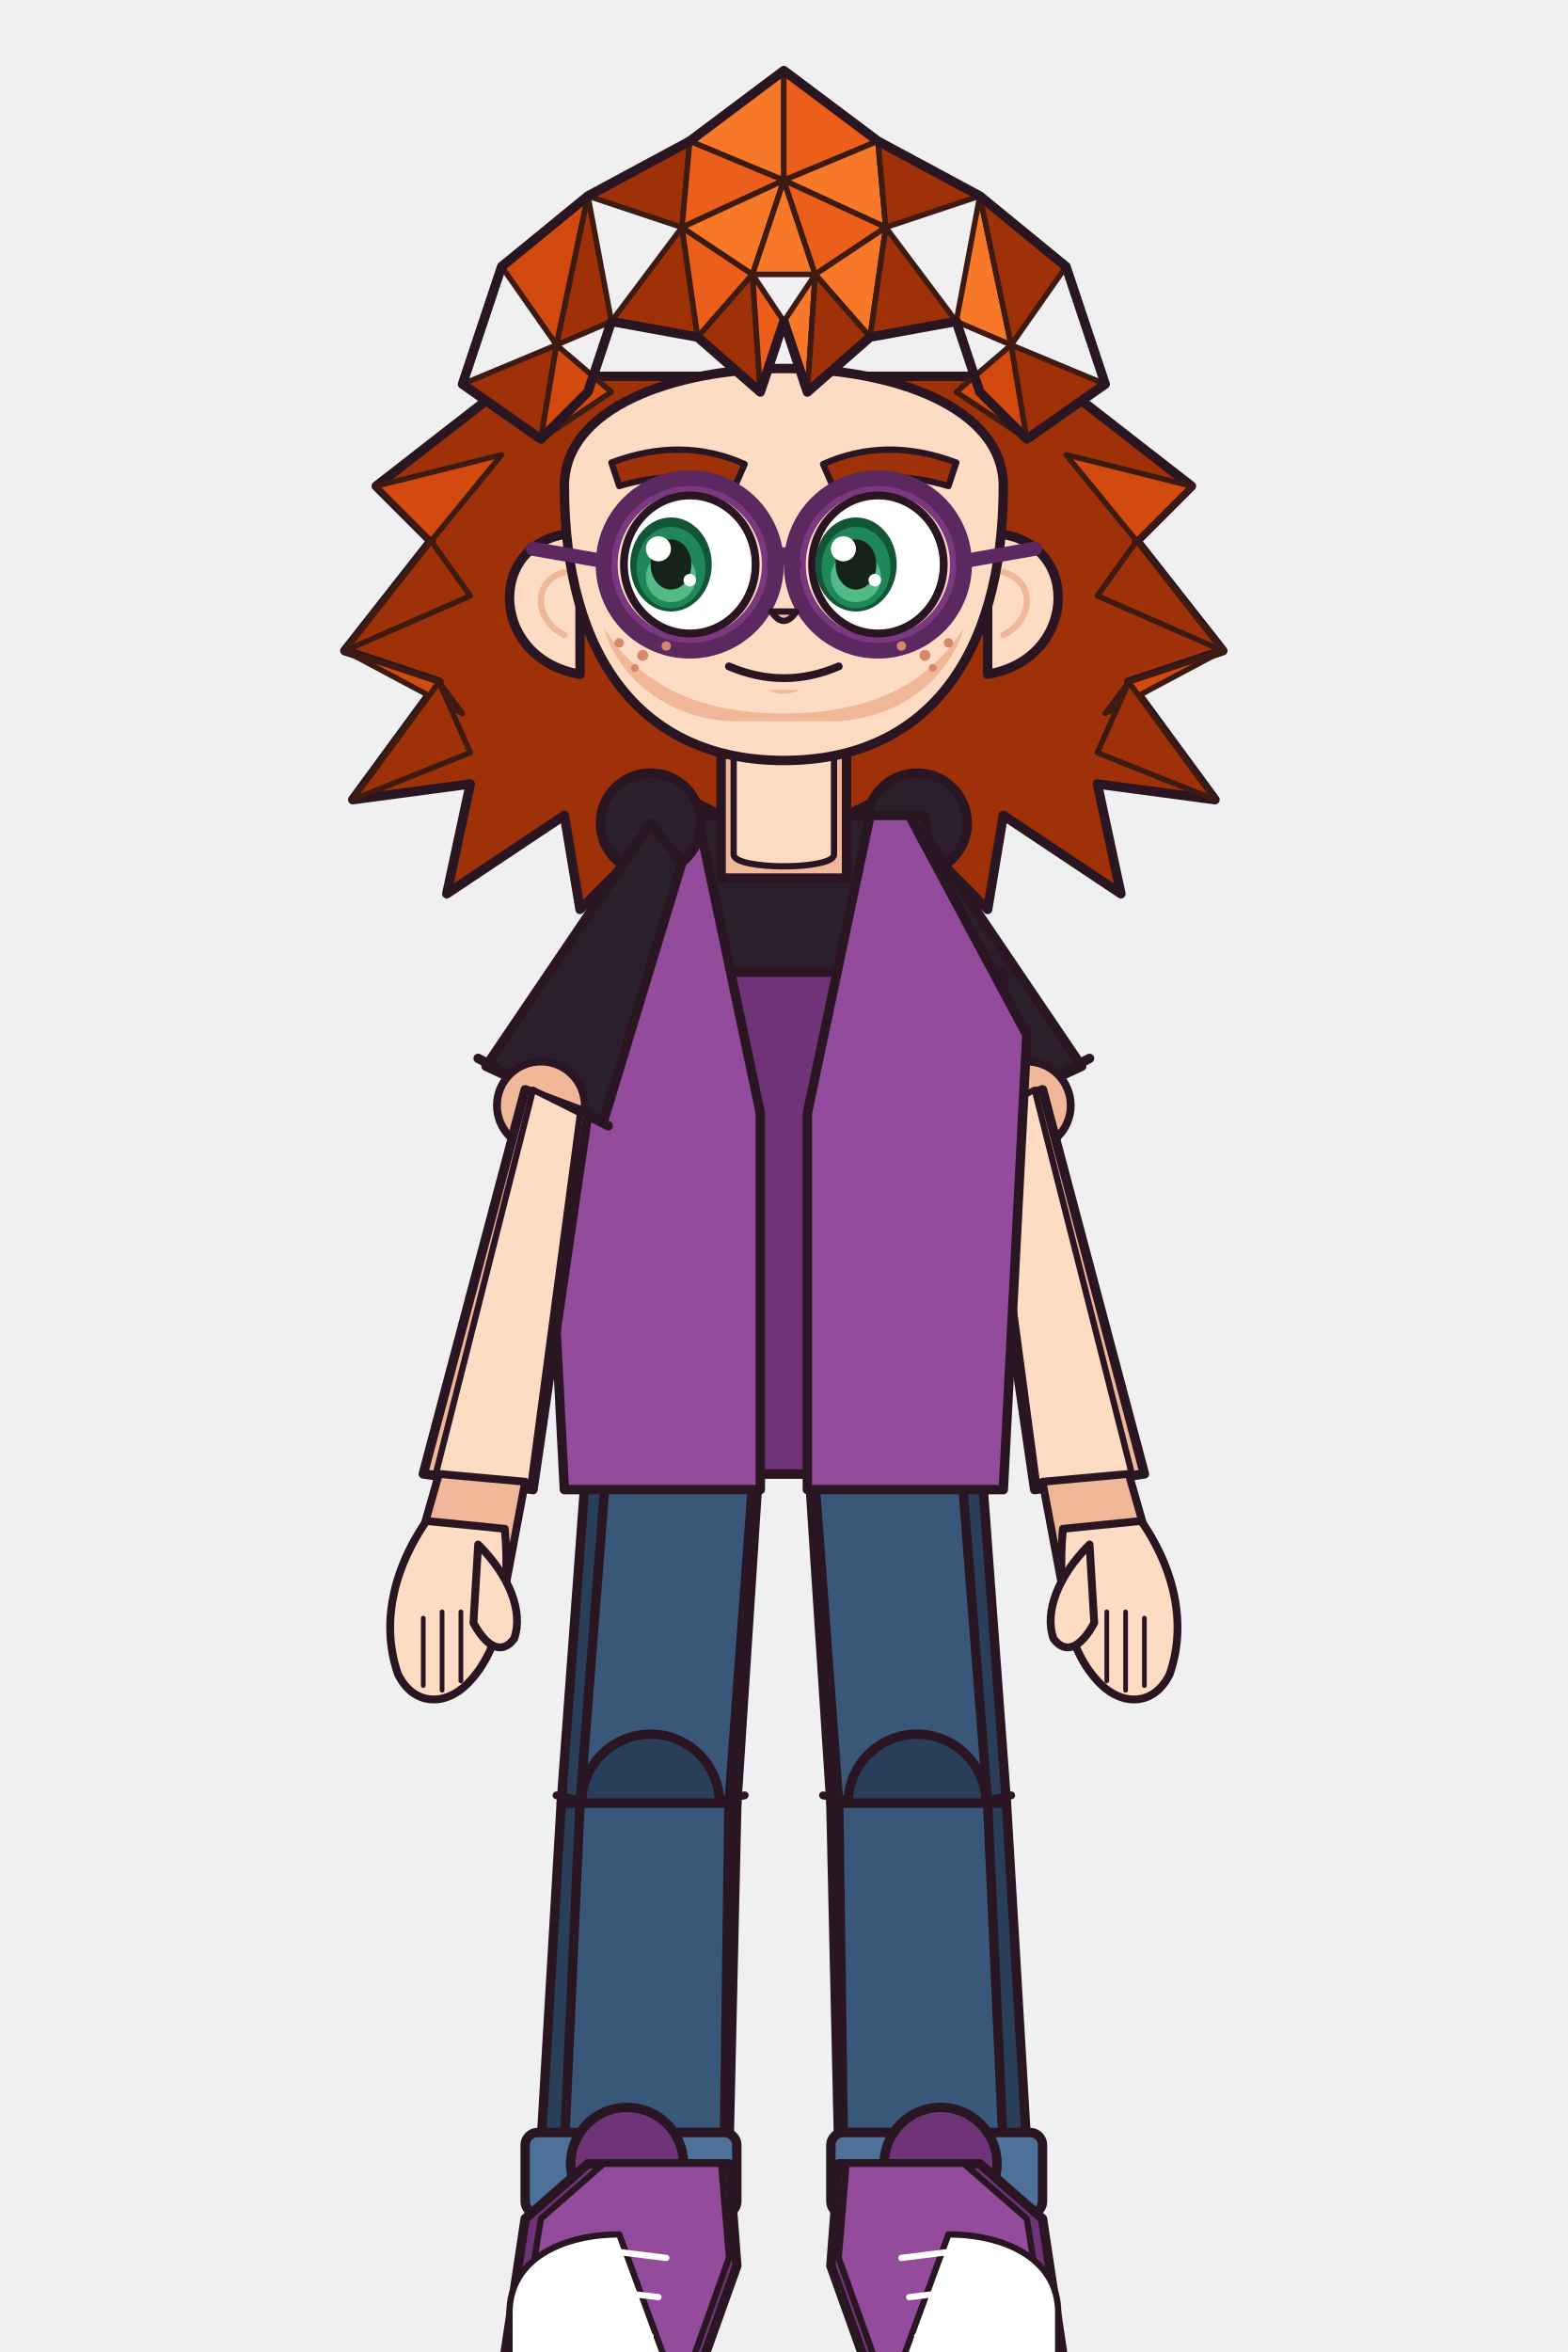
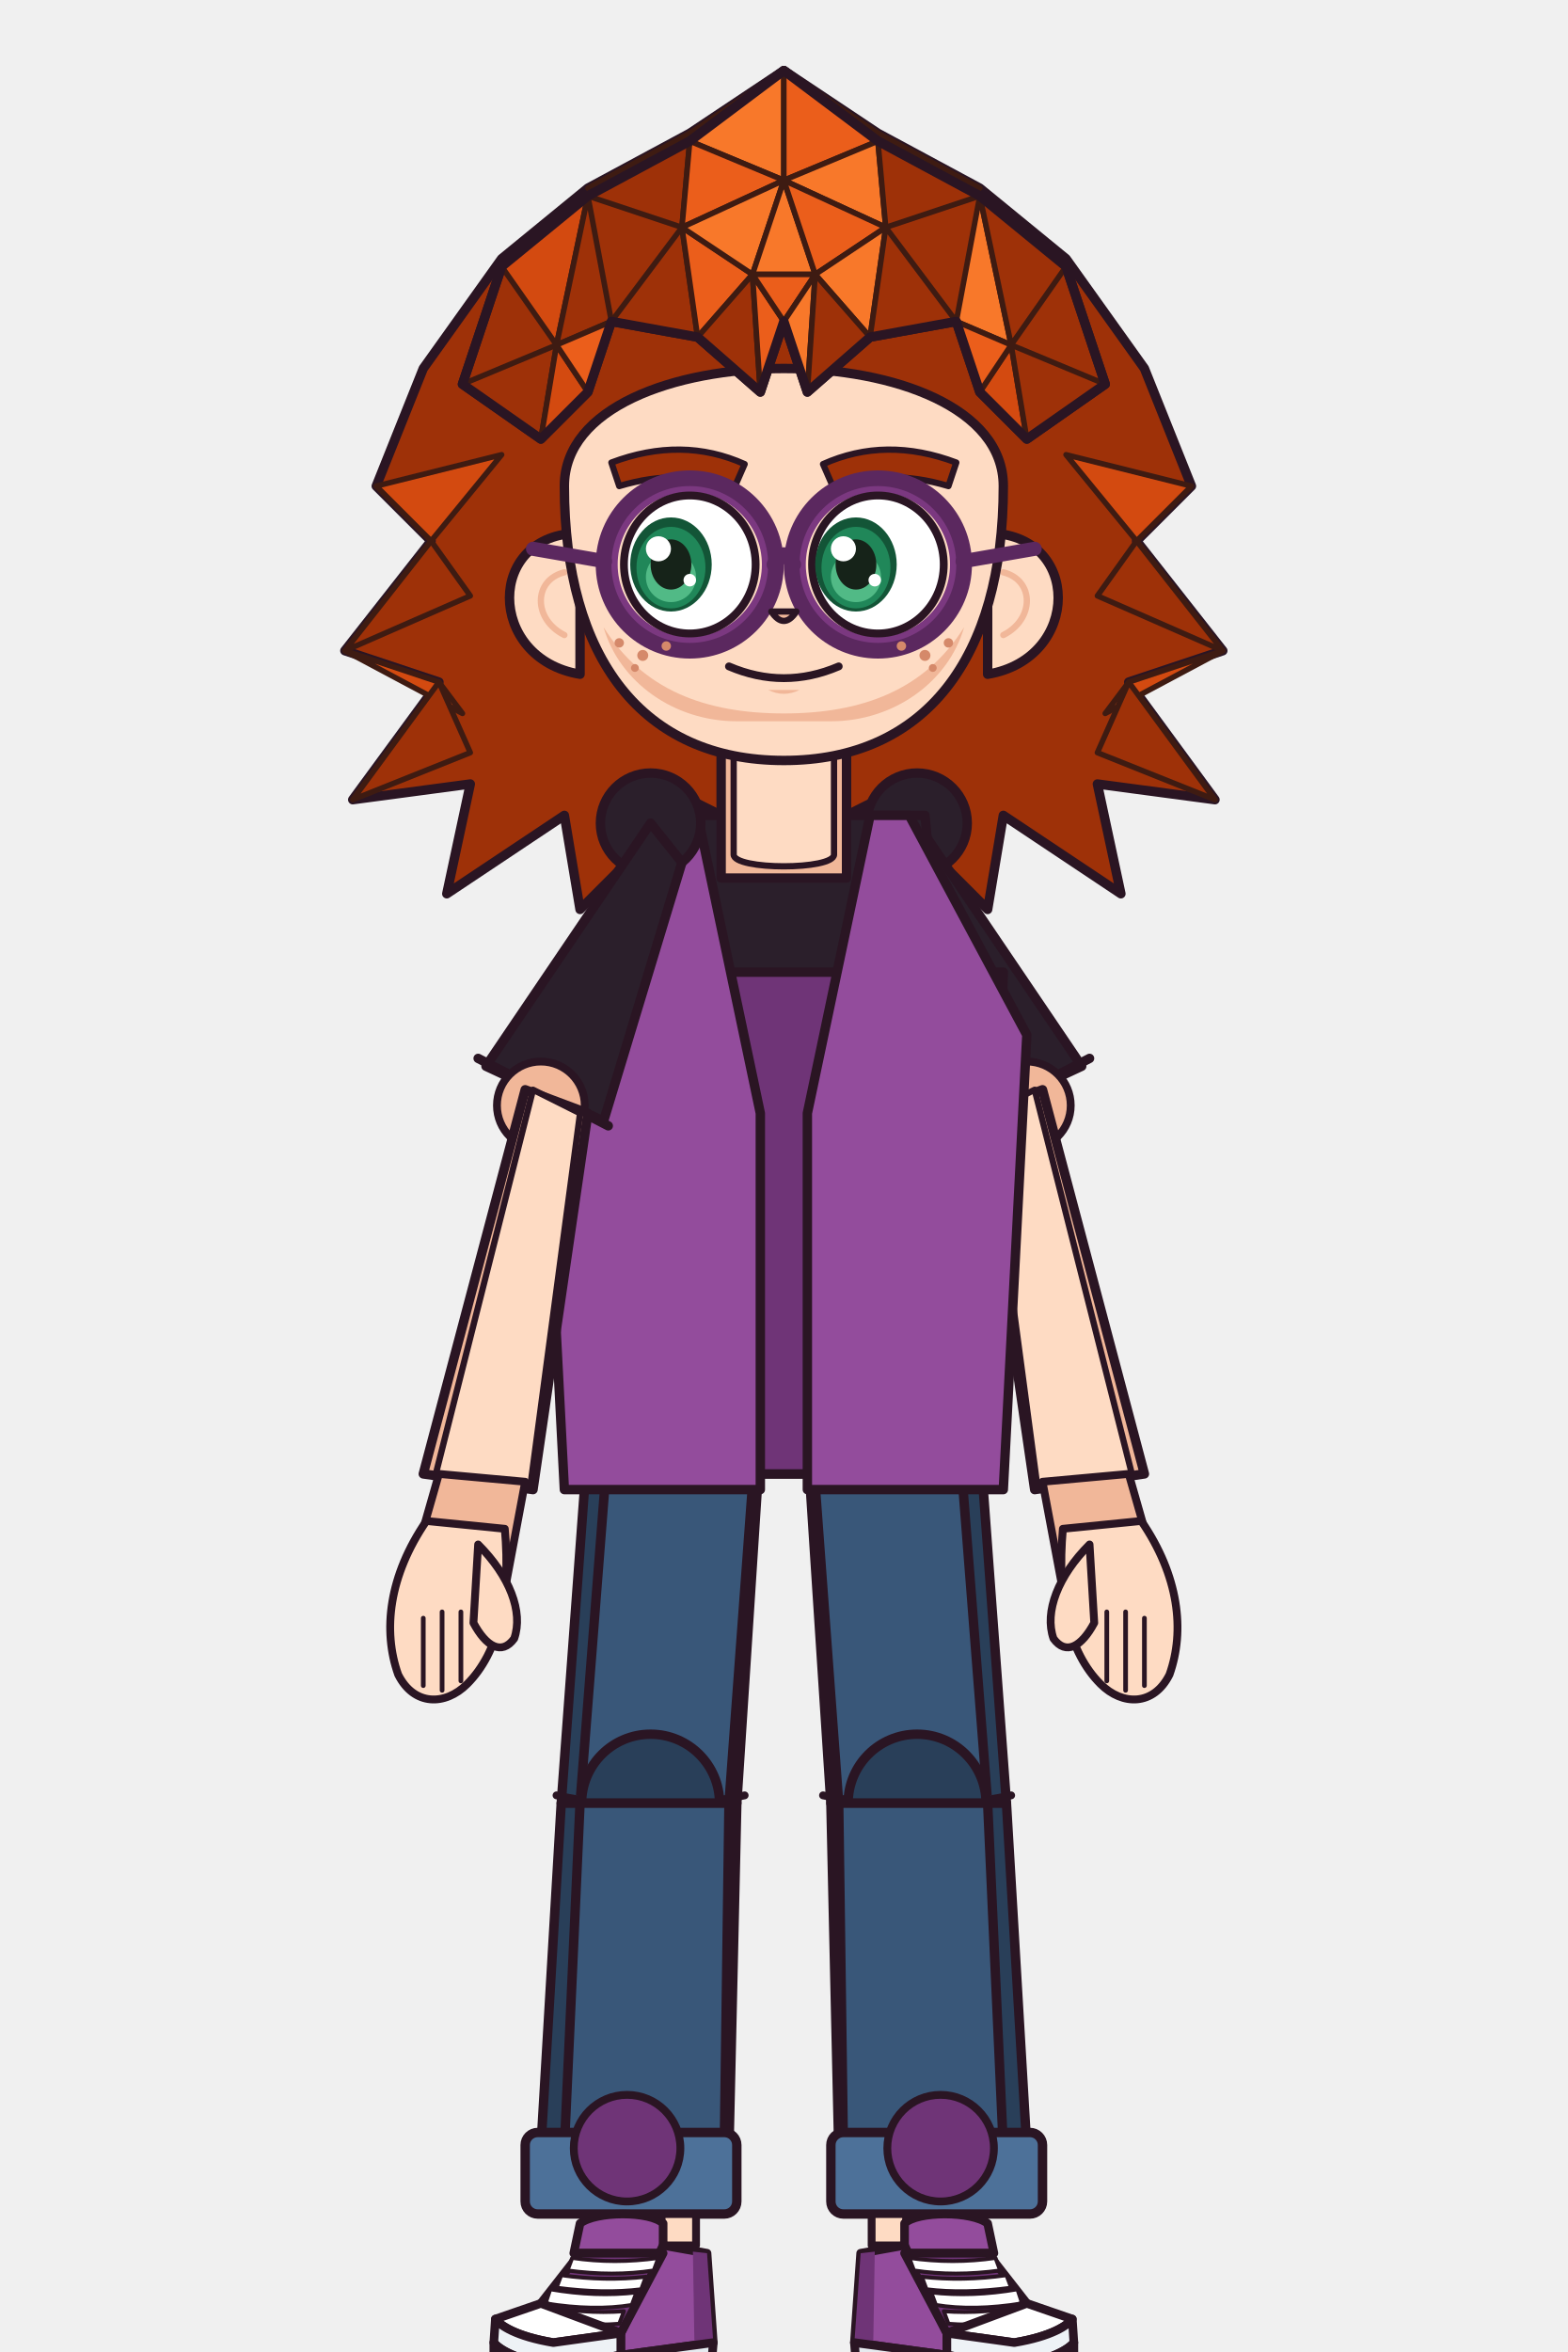
<svg xmlns="http://www.w3.org/2000/svg" viewBox="0 0 1000 1500" width="1000" height="1500">
  <rect width="1000" height="1500" fill="none" />
  <g id="character_root">
    <g id="fk_head_back" transform="rotate(0.0, 500, 520)">
      <g id="layer_head_back">
-         <path fill="#9e3108" stroke="#2a1523" stroke-width="6" stroke-linecap="round" stroke-linejoin="round" d="M330 240 L240 310 L275 345 L220 415 L280 435 L225 510 L300 500 L285 570 L360 520 L370 580 L440 510 L500 540 L560 510 L630 580 L640 520 L715 570 L700 500 L775 510 L720 435 L780 415 L725 345 L760 310 L670 240 Z" />
+         <path fill="#9e3108" stroke="#2a1523" stroke-width="6" stroke-linecap="round" stroke-linejoin="round" d="M500 45 L440 85 L375 120 L320 165 L270 235 L240 310 L275 345 L220 415 L280 435 L225 510 L300 500 L285 570 L360 520 L370 580 L440 510 L500 540 L560 510 L630 580 L640 520 L715 570 L700 500 L775 510 L720 435 L780 415 L725 345 L760 310 L730 235 L680 165 L625 120 L560 85 Z" />
        <polygon points="240,310 275,345 320,290" fill="#d34a10" stroke="#3e1b12" stroke-width="3.5" stroke-linejoin="round" />
        <polygon points="275,345 220,415 300,380" fill="#9e3108" stroke="#3e1b12" stroke-width="3.5" stroke-linejoin="round" />
        <polygon points="220,415 280,435 295,455" fill="#d34a10" stroke="#3e1b12" stroke-width="3.5" stroke-linejoin="round" />
        <polygon points="280,435 225,510 300,480" fill="#9e3108" stroke="#3e1b12" stroke-width="3.5" stroke-linejoin="round" />
        <polygon points="760,310 725,345 680,290" fill="#d34a10" stroke="#3e1b12" stroke-width="3.5" stroke-linejoin="round" />
        <polygon points="725,345 780,415 700,380" fill="#9e3108" stroke="#3e1b12" stroke-width="3.5" stroke-linejoin="round" />
        <polygon points="780,415 720,435 705,455" fill="#d34a10" stroke="#3e1b12" stroke-width="3.5" stroke-linejoin="round" />
        <polygon points="720,435 775,510 700,480" fill="#9e3108" stroke="#3e1b12" stroke-width="3.5" stroke-linejoin="round" />
+         <polygon points="500,45 440,85 500,140" fill="#eb5e1b" stroke="#3e1b12" stroke-width="3.5" stroke-linejoin="round" />
+         <polygon points="500,45 500,140 560,85" fill="#f8782a" stroke="#3e1b12" stroke-width="3.5" stroke-linejoin="round" />
+         <polygon points="440,85 375,120 440,165" fill="#9e3108" stroke="#3e1b12" stroke-width="3.5" stroke-linejoin="round" />
+         <polygon points="440,85 440,165 500,140" fill="#d34a10" stroke="#3e1b12" stroke-width="3.5" stroke-linejoin="round" />
+         <polygon points="560,85 500,140 560,165" fill="#d34a10" stroke="#3e1b12" stroke-width="3.5" stroke-linejoin="round" />
+         <polygon points="560,85 625,120 560,165" fill="#9e3108" stroke="#3e1b12" stroke-width="3.5" stroke-linejoin="round" />
      </g>
    </g>
    <g id="fk_leg_r" transform="rotate(0.0, 565, 930)">
      <g id="layer_leg_upper_right">
        <circle cx="565" cy="930" r="48" fill="#293f59" stroke="#2a1523" stroke-width="6" />
        <path fill="#293f59" stroke="#2a1523" stroke-width="6" stroke-linecap="round" stroke-linejoin="round" d="M515 920 L530 1150 L642 1150 L625 920 Z" />
        <path fill="#395779" stroke="#2a1523" stroke-width="6" stroke-linecap="round" stroke-linejoin="round" d="M518 920 L535 1150 L630 1150 L612 920 Z" />
        <path fill="#293f59" stroke="#2a1523" stroke-width="5" stroke-linecap="round" d="M525 1145 Q585 1158 645 1145" />
      </g>
      <g id="fk_leg_lower_r" transform="rotate(0.0, 585, 1150)">
        <g id="layer_leg_lower_right">
          <circle cx="585" cy="1150" r="44" fill="#293f59" stroke="#2a1523" stroke-width="6" />
          <path fill="#293f59" stroke="#2a1523" stroke-width="6" stroke-linecap="round" stroke-linejoin="round" d="M530 1150 L535 1370 L655 1370 L642 1150 Z" />
          <path fill="#395779" stroke="#2a1523" stroke-width="6" stroke-linecap="round" stroke-linejoin="round" d="M535 1150 L538 1370 L640 1370 L630 1150 Z" />
          <rect x="530" y="1360" width="135" height="52" rx="8" fill="#4d7199" stroke="#2a1523" stroke-width="6" />
        </g>
        <g id="fk_shoe_r" transform="rotate(0.0, 600, 1380)">
          <g id="layer_shoe_right">
-             <circle cx="600" cy="1380" r="36" fill="#6f3477" stroke="#2a1523" stroke-width="6" />
-             <path fill="#6f3477" stroke="#2a1523" stroke-width="6" stroke-linecap="round" stroke-linejoin="round" d="M665 1415 L625 1380 L535 1380 L530 1445 L555 1515 L680 1515 Z" />
-             <path fill="#934c9c" stroke="#2a1523" stroke-width="4" stroke-linecap="round" stroke-linejoin="round" d="M655 1415 L615 1380 L540 1380 L535 1440 L560 1510 L670 1510 Z" />
-             <path fill="#ffffff" stroke="#2a1523" stroke-width="4" stroke-linecap="round" stroke-linejoin="round" d="M675 1515 L675 1475 C675 1440 640 1425 605 1425 L572 1515 Z" />
-             <line x1="615" y1="1435" x2="575" y2="1440" stroke="#ffffff" stroke-width="4" stroke-linecap="round" />
-             <line x1="622" y1="1460" x2="580" y2="1465" stroke="#ffffff" stroke-width="4" stroke-linecap="round" />
-             <line x1="632" y1="1485" x2="585" y2="1490" stroke="#ffffff" stroke-width="4" stroke-linecap="round" />
-             <path fill="#f0e8f2" stroke="#2a1523" stroke-width="6" stroke-linecap="round" stroke-linejoin="round" d="M685 1510 L555 1510 C545 1510 540 1525 545 1545 L685 1545 C695 1545 695 1510 685 1510 Z" />
+             <circle cx="600" cy="1370" r="34" fill="#6f3477" stroke="#2a1523" stroke-width="5" />
+             <path fill="#fedbc3" stroke="#2a1523" stroke-width="5" stroke-linecap="round" stroke-linejoin="round" d="M578 1412 L556 1412 L556 1432 L578 1432 Z" />
+             <path fill="#934c9c" stroke="#2a1523" stroke-width="5.5" stroke-linecap="round" stroke-linejoin="round" d="M630 1418 C620 1410 585 1410 577 1418 L577 1437 L634 1437 Z" />
+             <path fill="#934c9c" stroke="#2a1523" stroke-width="5.5" stroke-linecap="round" stroke-linejoin="round" d="M577 1432 L549 1437 L545 1494 L604 1502 L604 1488 Z" />
+             <path fill="#6f3477" d="M558 1436 L549 1437 L545 1494 L557 1497 Z" />
+             <path fill="#6f3477" stroke="#2a1523" stroke-width="5.5" stroke-linecap="round" stroke-linejoin="round" d="M630 1437 L577 1437 L604 1488 L655 1469 Z" />
+             <path fill="#ffffff" stroke="#2a1523" stroke-width="2.5" stroke-linejoin="round" d="M635 1440 Q608 1444 580 1440 L583 1448 Q609 1452 638 1448 Z" />
+             <path fill="#ffffff" stroke="#2a1523" stroke-width="2.5" stroke-linejoin="round" d="M642 1451 Q614 1455 588 1452 L591 1460 Q615 1463 645 1459 Z" />
+             <path fill="#ffffff" stroke="#2a1523" stroke-width="2.5" stroke-linejoin="round" d="M649 1460 Q620 1465 594 1462 L597 1470 Q621 1474 652 1469 Z" />
+             <path fill="#ffffff" stroke="#2a1523" stroke-width="2.5" stroke-linejoin="round" d="M656 1470 Q628 1476 602 1474 L605 1482 Q629 1484 659 1478 Z" />
+             <path fill="#ffffff" stroke="#2a1523" stroke-width="5.5" stroke-linecap="round" stroke-linejoin="round" d="M655 1469 L604 1488 L647 1494 C671 1490 681 1483 684 1479 Z" />
+             <path fill="#eef2f6" stroke="#2a1523" stroke-width="5.5" stroke-linecap="round" stroke-linejoin="round" d="M684 1479 C681 1483 671 1490 647 1494 L604 1488 L604 1502 L647 1509 C671 1505 682 1498 685 1494 Z" />
+             <path fill="#f0e8f2" stroke="#2a1523" stroke-width="5.5" stroke-linecap="round" stroke-linejoin="round" d="M685 1494 C682 1498 671 1505 647 1509 L604 1502 L604 1526 L655 1533 C674 1530 684 1520 685 1508 Z" />
+             <path fill="#e6eaef" stroke="#2a1523" stroke-width="5.5" stroke-linecap="round" stroke-linejoin="round" d="M604 1502 L545 1494 L546 1506 L590 1530 L604 1526 Z" />
+             <line x1="604" y1="1502" x2="604" y2="1526" stroke="#2a1523" stroke-width="4.5" stroke-linecap="round" />
          </g>
        </g>
      </g>
    </g>
    <g id="fk_leg_l" transform="rotate(0.0, 435, 930)">
      <g id="layer_leg_upper_left">
        <circle cx="435" cy="930" r="48" fill="#293f59" stroke="#2a1523" stroke-width="6" />
        <path fill="#293f59" stroke="#2a1523" stroke-width="6" stroke-linecap="round" stroke-linejoin="round" d="M375 920 L358 1150 L470 1150 L485 920 Z" />
        <path fill="#395779" stroke="#2a1523" stroke-width="6" stroke-linecap="round" stroke-linejoin="round" d="M388 920 L370 1150 L465 1150 L482 920 Z" />
        <path fill="#293f59" stroke="#2a1523" stroke-width="5" stroke-linecap="round" d="M355 1145 Q415 1158 475 1145" />
      </g>
      <g id="fk_leg_lower_l" transform="rotate(0.0, 415, 1150)">
        <g id="layer_leg_lower_left">
          <circle cx="415" cy="1150" r="44" fill="#293f59" stroke="#2a1523" stroke-width="6" />
          <path fill="#293f59" stroke="#2a1523" stroke-width="6" stroke-linecap="round" stroke-linejoin="round" d="M358 1150 L345 1370 L465 1370 L470 1150 Z" />
          <path fill="#395779" stroke="#2a1523" stroke-width="6" stroke-linecap="round" stroke-linejoin="round" d="M370 1150 L360 1370 L462 1370 L465 1150 Z" />
          <rect x="335" y="1360" width="135" height="52" rx="8" fill="#4d7199" stroke="#2a1523" stroke-width="6" />
        </g>
        <g id="fk_shoe_l" transform="rotate(0.0, 400, 1380)">
          <g id="layer_shoe_left">
-             <circle cx="400" cy="1380" r="36" fill="#6f3477" stroke="#2a1523" stroke-width="6" />
-             <path fill="#6f3477" stroke="#2a1523" stroke-width="6" stroke-linecap="round" stroke-linejoin="round" d="M335 1415 L375 1380 L465 1380 L470 1445 L445 1515 L320 1515 Z" />
-             <path fill="#934c9c" stroke="#2a1523" stroke-width="4" stroke-linecap="round" stroke-linejoin="round" d="M345 1415 L385 1380 L460 1380 L465 1440 L440 1510 L330 1510 Z" />
-             <path fill="#ffffff" stroke="#2a1523" stroke-width="4" stroke-linecap="round" stroke-linejoin="round" d="M325 1515 L325 1475 C325 1440 360 1425 395 1425 L428 1515 Z" />
-             <line x1="385" y1="1435" x2="425" y2="1440" stroke="#ffffff" stroke-width="4" stroke-linecap="round" />
-             <line x1="378" y1="1460" x2="420" y2="1465" stroke="#ffffff" stroke-width="4" stroke-linecap="round" />
-             <line x1="368" y1="1485" x2="415" y2="1490" stroke="#ffffff" stroke-width="4" stroke-linecap="round" />
-             <path fill="#f0e8f2" stroke="#2a1523" stroke-width="6" stroke-linecap="round" stroke-linejoin="round" d="M315 1510 L445 1510 C455 1510 460 1525 455 1545 L315 1545 C305 1545 305 1510 315 1510 Z" />
+             <circle cx="400" cy="1370" r="34" fill="#6f3477" stroke="#2a1523" stroke-width="5" />
+             <path fill="#fedbc3" stroke="#2a1523" stroke-width="5" stroke-linecap="round" stroke-linejoin="round" d="M422 1412 L444 1412 L444 1432 L422 1432 Z" />
+             <path fill="#934c9c" stroke="#2a1523" stroke-width="5.5" stroke-linecap="round" stroke-linejoin="round" d="M370 1418 C380 1410 415 1410 423 1418 L423 1437 L366 1437 Z" />
+             <path fill="#934c9c" stroke="#2a1523" stroke-width="5.5" stroke-linecap="round" stroke-linejoin="round" d="M423 1432 L451 1437 L455 1494 L396 1502 L396 1488 Z" />
+             <path fill="#6f3477" d="M442 1436 L451 1437 L455 1494 L443 1497 Z" />
+             <path fill="#6f3477" stroke="#2a1523" stroke-width="5.5" stroke-linecap="round" stroke-linejoin="round" d="M370 1437 L423 1437 L396 1488 L345 1469 Z" />
+             <path fill="#ffffff" stroke="#2a1523" stroke-width="2.5" stroke-linejoin="round" d="M365 1440 Q392 1444 420 1440 L417 1448 Q391 1452 362 1448 Z" />
+             <path fill="#ffffff" stroke="#2a1523" stroke-width="2.5" stroke-linejoin="round" d="M358 1451 Q386 1455 412 1452 L409 1460 Q385 1463 355 1459 Z" />
+             <path fill="#ffffff" stroke="#2a1523" stroke-width="2.5" stroke-linejoin="round" d="M351 1460 Q380 1465 406 1462 L403 1470 Q379 1474 348 1469 Z" />
+             <path fill="#ffffff" stroke="#2a1523" stroke-width="2.5" stroke-linejoin="round" d="M344 1470 Q372 1476 398 1474 L395 1482 Q371 1484 341 1478 Z" />
+             <path fill="#ffffff" stroke="#2a1523" stroke-width="5.5" stroke-linecap="round" stroke-linejoin="round" d="M345 1469 L396 1488 L353 1494 C329 1490 319 1483 316 1479 Z" />
+             <path fill="#eef2f6" stroke="#2a1523" stroke-width="5.5" stroke-linecap="round" stroke-linejoin="round" d="M316 1479 C319 1483 329 1490 353 1494 L396 1488 L396 1502 L353 1509 C329 1505 318 1498 315 1494 Z" />
+             <path fill="#f0e8f2" stroke="#2a1523" stroke-width="5.5" stroke-linecap="round" stroke-linejoin="round" d="M315 1494 C318 1498 329 1505 353 1509 L396 1502 L396 1526 L345 1533 C326 1530 316 1520 315 1508 Z" />
+             <path fill="#e6eaef" stroke="#2a1523" stroke-width="5.5" stroke-linecap="round" stroke-linejoin="round" d="M396 1502 L455 1494 L454 1506 L410 1530 L396 1526 Z" />
+             <line x1="396" y1="1502" x2="396" y2="1526" stroke="#2a1523" stroke-width="4.5" stroke-linecap="round" />
          </g>
        </g>
      </g>
    </g>
    <g id="fk_arm_r" transform="rotate(0.0, 585, 525)">
      <g id="layer_arm_upper_right">
        <circle cx="585" cy="525" r="32" fill="#2b1f2b" stroke="#2a1523" stroke-width="6" />
        <path fill="#2b1f2b" stroke="#2a1523" stroke-width="6" stroke-linecap="round" stroke-linejoin="round" d="M585 525 L690 680 L615 715 L565 550 Z" />
        <path fill="#2b1f2b" stroke="#2a1523" stroke-width="6" stroke-linecap="round" stroke-linejoin="round" d="M695 675 L612 718" />
      </g>
      <g id="fk_arm_lower_r" transform="rotate(0.0, 655, 705)">
        <g id="layer_arm_lower_right">
          <circle cx="655" cy="705" r="28" fill="#f1b799" stroke="#2a1523" stroke-width="5" />
          <path fill="#f1b799" stroke="#2a1523" stroke-width="6" stroke-linecap="round" stroke-linejoin="round" d="M665 695 L730 940 L660 950 L625 710 Z" />
          <path fill="#fedbc3" stroke="#2a1523" stroke-width="4" stroke-linecap="round" stroke-linejoin="round" d="M660 695 L722 940 L662 950 L630 710 Z" />
          <g id="girl_hand_r">
            <path fill="#f1b799" stroke="#2a1523" stroke-width="5" stroke-linecap="round" stroke-linejoin="round" d="M720 940 L740 1010 L680 1025 L665 945 Z" />
            <path fill="#fedbc3" stroke="#2a1523" stroke-width="5" stroke-linecap="round" stroke-linejoin="round" d="M728 970 C752 1005 756 1040 746 1068 C736 1088 716 1088 702 1074 C682 1054 674 1020 678 975 Z" />
            <path fill="#fedbc3" stroke="#2a1523" stroke-width="5" stroke-linecap="round" stroke-linejoin="round" d="M695 985 C675 1005 666 1028 672 1045 C680 1056 690 1050 698 1035 Z" />
            <line x1="730" y1="1075" x2="730" y2="1032" stroke="#2a1523" stroke-width="3" stroke-linecap="round" />
            <line x1="718" y1="1078" x2="718" y2="1028" stroke="#2a1523" stroke-width="3" stroke-linecap="round" />
            <line x1="706" y1="1072" x2="706" y2="1028" stroke="#2a1523" stroke-width="3" stroke-linecap="round" />
          </g>
        </g>
      </g>
    </g>
    <g id="layer_torso">
      <path fill="#2b1f2b" stroke="#2a1523" stroke-width="6" stroke-linecap="round" stroke-linejoin="round" d="M410 520 L370 940 L630 940 L590 520 Z" />
      <path fill="#fedbc3" stroke="#2a1523" stroke-width="5" stroke-linecap="round" stroke-linejoin="round" d="M465 520 C475 550 525 550 535 520 Z" />
      <path fill="#6f3477" stroke="#2a1523" stroke-width="6" stroke-linecap="round" stroke-linejoin="round" d="M360 620 L370 940 L630 940 L640 620 Z" />
      <path fill="#934c9c" stroke="#2a1523" stroke-width="6" stroke-linecap="round" stroke-linejoin="round" d="M420 520 L345 660 L360 950 L485 950 L485 710 L445 520 Z" />
      <path fill="#934c9c" stroke="#2a1523" stroke-width="6" stroke-linecap="round" stroke-linejoin="round" d="M580 520 L655 660 L640 950 L515 950 L515 710 L555 520 Z" />
    </g>
    <g id="fk_head_base" transform="rotate(0.0, 500, 520)">
      <g id="layer_head_base">
        <path fill="#f1b799" stroke="#2a1523" stroke-width="6" stroke-linecap="round" stroke-linejoin="round" d="M460 450 L460 560 L540 560 L540 450 Z" />
        <path fill="#fedbc3" stroke="#2a1523" stroke-width="4" stroke-linecap="round" stroke-linejoin="round" d="M468 450 L468 545 C468 555 532 555 532 545 L532 450 Z" />
        <path fill="#fedbc3" stroke="#2a1523" stroke-width="6" stroke-linecap="round" stroke-linejoin="round" d="M370 340 C310 340 310 420 370 430 Z" />
        <path fill="none" stroke="#f1b799" stroke-width="4" stroke-linecap="round" d="M360 365 C340 370 340 395 360 405" />
        <path fill="#fedbc3" stroke="#2a1523" stroke-width="6" stroke-linecap="round" stroke-linejoin="round" d="M630 340 C690 340 690 420 630 430 Z" />
        <path fill="none" stroke="#f1b799" stroke-width="4" stroke-linecap="round" d="M640 365 C660 370 660 395 640 405" />
        <path fill="#fedbc3" stroke="#2a1523" stroke-width="6" stroke-linecap="round" stroke-linejoin="round" d="M360 310 C360 210 640 210 640 310 C640 420 590 485 500 485 C410 485 360 420 360 310 Z" />
        <path fill="#f1b799" d="M470 460 C430 460 395 435 385 400 C410 440 450 455 500 455 C550 455 590 440 615 400 C605 435 570 460 530 460 Z" />
        <path fill="#9e3108" stroke="#2a1523" stroke-width="4" stroke-linecap="round" stroke-linejoin="round" d="M390 295 Q435 278 475 296 L468 312 Q435 298 395 310 Z" />
        <path fill="#9e3108" stroke="#2a1523" stroke-width="4" stroke-linecap="round" stroke-linejoin="round" d="M610 295 Q565 278 525 296 L532 312 Q565 298 605 310 Z" />
        <circle cx="440" cy="360" r="54" fill="none" stroke="#5b285f" stroke-width="12" stroke-linecap="round" />
        <circle cx="440" cy="360" r="48" fill="none" stroke="#7b3880" stroke-width="4" />
        <circle cx="560" cy="360" r="54" fill="none" stroke="#5b285f" stroke-width="12" stroke-linecap="round" />
        <circle cx="560" cy="360" r="48" fill="none" stroke="#7b3880" stroke-width="4" />
        <path fill="none" stroke="#5b285f" stroke-width="10" stroke-linecap="round" d="M494 360 Q500 348 506 360" />
        <line x1="386" y1="358" x2="340" y2="350" stroke="#5b285f" stroke-width="9" stroke-linecap="round" />
        <line x1="614" y1="358" x2="660" y2="350" stroke="#5b285f" stroke-width="9" stroke-linecap="round" />
        <circle cx="395" cy="410" r="3" fill="#d5896a" />
        <circle cx="410" cy="418" r="3.5" fill="#d5896a" />
        <circle cx="425" cy="412" r="3" fill="#d5896a" />
        <circle cx="405" cy="426" r="2.5" fill="#d5896a" />
        <circle cx="605" cy="410" r="3" fill="#d5896a" />
        <circle cx="590" cy="418" r="3.5" fill="#d5896a" />
        <circle cx="575" cy="412" r="3" fill="#d5896a" />
        <circle cx="595" cy="426" r="2.5" fill="#d5896a" />
        <path fill="#f1b799" stroke="#2a1523" stroke-width="4" stroke-linecap="round" stroke-linejoin="round" d="M492 390 Q500 402 508 390 Z" />
+         <path fill="#9e3108" stroke="#2a1523" stroke-width="6" stroke-linecap="round" stroke-linejoin="round" d="M500 45 L440 90 L375 125 L320 170 L295 245 L345 280 L375 250 L390 205 L445 215 L485 250 L500 205 L515 250 L555 215 L610 205 L625 250 L655 280 L705 245 L680 170 L625 125 L560 90 Z" />
        <polygon points="500,45 440,90 500,115" fill="#f8782a" stroke="#3e1b12" stroke-width="3.5" stroke-linejoin="round" />
        <polygon points="500,45 500,115 560,90" fill="#eb5e1b" stroke="#3e1b12" stroke-width="3.5" stroke-linejoin="round" />
        <polygon points="440,90 375,125 435,145" fill="#9e3108" stroke="#3e1b12" stroke-width="3.5" stroke-linejoin="round" />
        <polygon points="440,90 435,145 500,115" fill="#eb5e1b" stroke="#3e1b12" stroke-width="3.5" stroke-linejoin="round" />
        <polygon points="560,90 500,115 565,145" fill="#f8782a" stroke="#3e1b12" stroke-width="3.5" stroke-linejoin="round" />
        <polygon points="560,90 625,125 565,145" fill="#9e3108" stroke="#3e1b12" stroke-width="3.5" stroke-linejoin="round" />
        <polygon points="435,145 390,205 445,215" fill="#9e3108" stroke="#3e1b12" stroke-width="3.5" stroke-linejoin="round" />
        <polygon points="435,145 445,215 480,175" fill="#eb5e1b" stroke="#3e1b12" stroke-width="3.5" stroke-linejoin="round" />
        <polygon points="500,115 435,145 480,175" fill="#f8782a" stroke="#3e1b12" stroke-width="3.5" stroke-linejoin="round" />
        <polygon points="500,115 480,175 520,175" fill="#f8782a" stroke="#3e1b12" stroke-width="3.5" stroke-linejoin="round" />
        <polygon points="500,115 520,175 565,145" fill="#eb5e1b" stroke="#3e1b12" stroke-width="3.5" stroke-linejoin="round" />
        <polygon points="565,145 520,175 555,215" fill="#f8782a" stroke="#3e1b12" stroke-width="3.5" stroke-linejoin="round" />
        <polygon points="565,145 555,215 610,205" fill="#9e3108" stroke="#3e1b12" stroke-width="3.5" stroke-linejoin="round" />
        <polygon points="480,175 445,215 485,250" fill="#9e3108" stroke="#3e1b12" stroke-width="3.5" stroke-linejoin="round" />
        <polygon points="480,175 485,250 500,205" fill="#eb5e1b" stroke="#3e1b12" stroke-width="3.5" stroke-linejoin="round" />
+         <polygon points="480,175 520,175 500,205" fill="#eb5e1b" stroke="#3e1b12" stroke-width="3.5" stroke-linejoin="round" />
        <polygon points="520,175 500,205 515,250" fill="#f8782a" stroke="#3e1b12" stroke-width="3.5" stroke-linejoin="round" />
        <polygon points="520,175 515,250 555,215" fill="#9e3108" stroke="#3e1b12" stroke-width="3.5" stroke-linejoin="round" />
        <polygon points="375,125 320,170 355,220" fill="#d34a10" stroke="#3e1b12" stroke-width="3.5" stroke-linejoin="round" />
        <polygon points="375,125 355,220 390,205" fill="#9e3108" stroke="#3e1b12" stroke-width="3.5" stroke-linejoin="round" />
        <polygon points="355,220 295,245 345,280" fill="#9e3108" stroke="#3e1b12" stroke-width="3.5" stroke-linejoin="round" />
-         <polygon points="355,220 345,280 390,250" fill="#d34a10" stroke="#3e1b12" stroke-width="3.5" stroke-linejoin="round" />
+         <polygon points="355,220 345,280 375,250" fill="#d34a10" stroke="#3e1b12" stroke-width="3.5" stroke-linejoin="round" />
+         <polygon points="355,220 375,250 390,205" fill="#eb5e1b" stroke="#3e1b12" stroke-width="3.5" stroke-linejoin="round" />
        <polygon points="625,125 610,205 645,220" fill="#f8782a" stroke="#3e1b12" stroke-width="3.5" stroke-linejoin="round" />
        <polygon points="625,125 645,220 680,170" fill="#9e3108" stroke="#3e1b12" stroke-width="3.5" stroke-linejoin="round" />
-         <polygon points="645,220 610,250 655,280" fill="#d34a10" stroke="#3e1b12" stroke-width="3.5" stroke-linejoin="round" />
+         <polygon points="645,220 625,250 655,280" fill="#d34a10" stroke="#3e1b12" stroke-width="3.5" stroke-linejoin="round" />
+         <polygon points="645,220 610,205 625,250" fill="#eb5e1b" stroke="#3e1b12" stroke-width="3.5" stroke-linejoin="round" />
        <polygon points="645,220 655,280 705,245" fill="#9e3108" stroke="#3e1b12" stroke-width="3.5" stroke-linejoin="round" />
        <path fill="none" stroke="#2a1523" stroke-width="6" stroke-linecap="round" stroke-linejoin="round" d="M500 45 L440 90 L375 125 L320 170 L295 245 L345 280 L375 250 L390 205 L445 215 L485 250 L500 205 L515 250 L555 215 L610 205 L625 250 L655 280 L705 245 L680 170 L625 125 L560 90 Z" />
      </g>
      <g id="layer_eyes_look_left">
        <ellipse cx="440" cy="360" rx="42" ry="44" fill="#ffffff" stroke="#2a1523" stroke-width="5" />
        <ellipse cx="428" cy="360" rx="26" ry="30" fill="#135537" />
        <ellipse cx="428" cy="362" rx="22" ry="26" fill="#208759" />
        <ellipse cx="428" cy="368" rx="16" ry="16" fill="#51ba86" />
        <ellipse cx="428" cy="360" rx="13" ry="16" fill="#162319" />
        <circle cx="420" cy="350" r="8" fill="#ffffff" />
        <circle cx="440" cy="370" r="4" fill="#ffffff" />
        <ellipse cx="560" cy="360" rx="42" ry="44" fill="#ffffff" stroke="#2a1523" stroke-width="5" />
        <ellipse cx="546" cy="360" rx="26" ry="30" fill="#135537" />
        <ellipse cx="546" cy="362" rx="22" ry="26" fill="#208759" />
        <ellipse cx="546" cy="368" rx="16" ry="16" fill="#51ba86" />
        <ellipse cx="546" cy="360" rx="13" ry="16" fill="#162319" />
        <circle cx="538" cy="350" r="8" fill="#ffffff" />
        <circle cx="558" cy="370" r="4" fill="#ffffff" />
      </g>
      <g id="layer_mouth_closed">
        <path fill="none" stroke="#2a1523" stroke-width="5" stroke-linecap="round" d="M465 425 Q500 440 535 425" />
        <path fill="#f1b799" d="M490 440 Q500 445 510 440 Z" />
      </g>
    </g>
    <g id="fk_arm_l" transform="rotate(0.0, 415, 525)">
      <g id="layer_arm_upper_left">
        <circle cx="415" cy="525" r="32" fill="#2b1f2b" stroke="#2a1523" stroke-width="6" />
        <path fill="#2b1f2b" stroke="#2a1523" stroke-width="6" stroke-linecap="round" stroke-linejoin="round" d="M415 525 L310 680 L385 715 L435 550 Z" />
        <path fill="#2b1f2b" stroke="#2a1523" stroke-width="6" stroke-linecap="round" stroke-linejoin="round" d="M305 675 L388 718" />
      </g>
      <g id="fk_arm_lower_l" transform="rotate(0.0, 345, 705)">
        <g id="layer_arm_lower_left">
          <circle cx="345" cy="705" r="28" fill="#f1b799" stroke="#2a1523" stroke-width="5" />
          <path fill="#f1b799" stroke="#2a1523" stroke-width="6" stroke-linecap="round" stroke-linejoin="round" d="M335 695 L270 940 L340 950 L375 710 Z" />
          <path fill="#fedbc3" stroke="#2a1523" stroke-width="4" stroke-linecap="round" stroke-linejoin="round" d="M340 695 L278 940 L338 950 L370 710 Z" />
          <g id="girl_hand_l">
            <path fill="#f1b799" stroke="#2a1523" stroke-width="5" stroke-linecap="round" stroke-linejoin="round" d="M280 940 L260 1010 L320 1025 L335 945 Z" />
            <path fill="#fedbc3" stroke="#2a1523" stroke-width="5" stroke-linecap="round" stroke-linejoin="round" d="M272 970 C248 1005 244 1040 254 1068 C264 1088 284 1088 298 1074 C318 1054 326 1020 322 975 Z" />
            <path fill="#fedbc3" stroke="#2a1523" stroke-width="5" stroke-linecap="round" stroke-linejoin="round" d="M305 985 C325 1005 334 1028 328 1045 C320 1056 310 1050 302 1035 Z" />
            <line x1="270" y1="1075" x2="270" y2="1032" stroke="#2a1523" stroke-width="3" stroke-linecap="round" />
            <line x1="282" y1="1078" x2="282" y2="1028" stroke="#2a1523" stroke-width="3" stroke-linecap="round" />
            <line x1="294" y1="1072" x2="294" y2="1028" stroke="#2a1523" stroke-width="3" stroke-linecap="round" />
          </g>
        </g>
      </g>
    </g>
  </g>
</svg>
